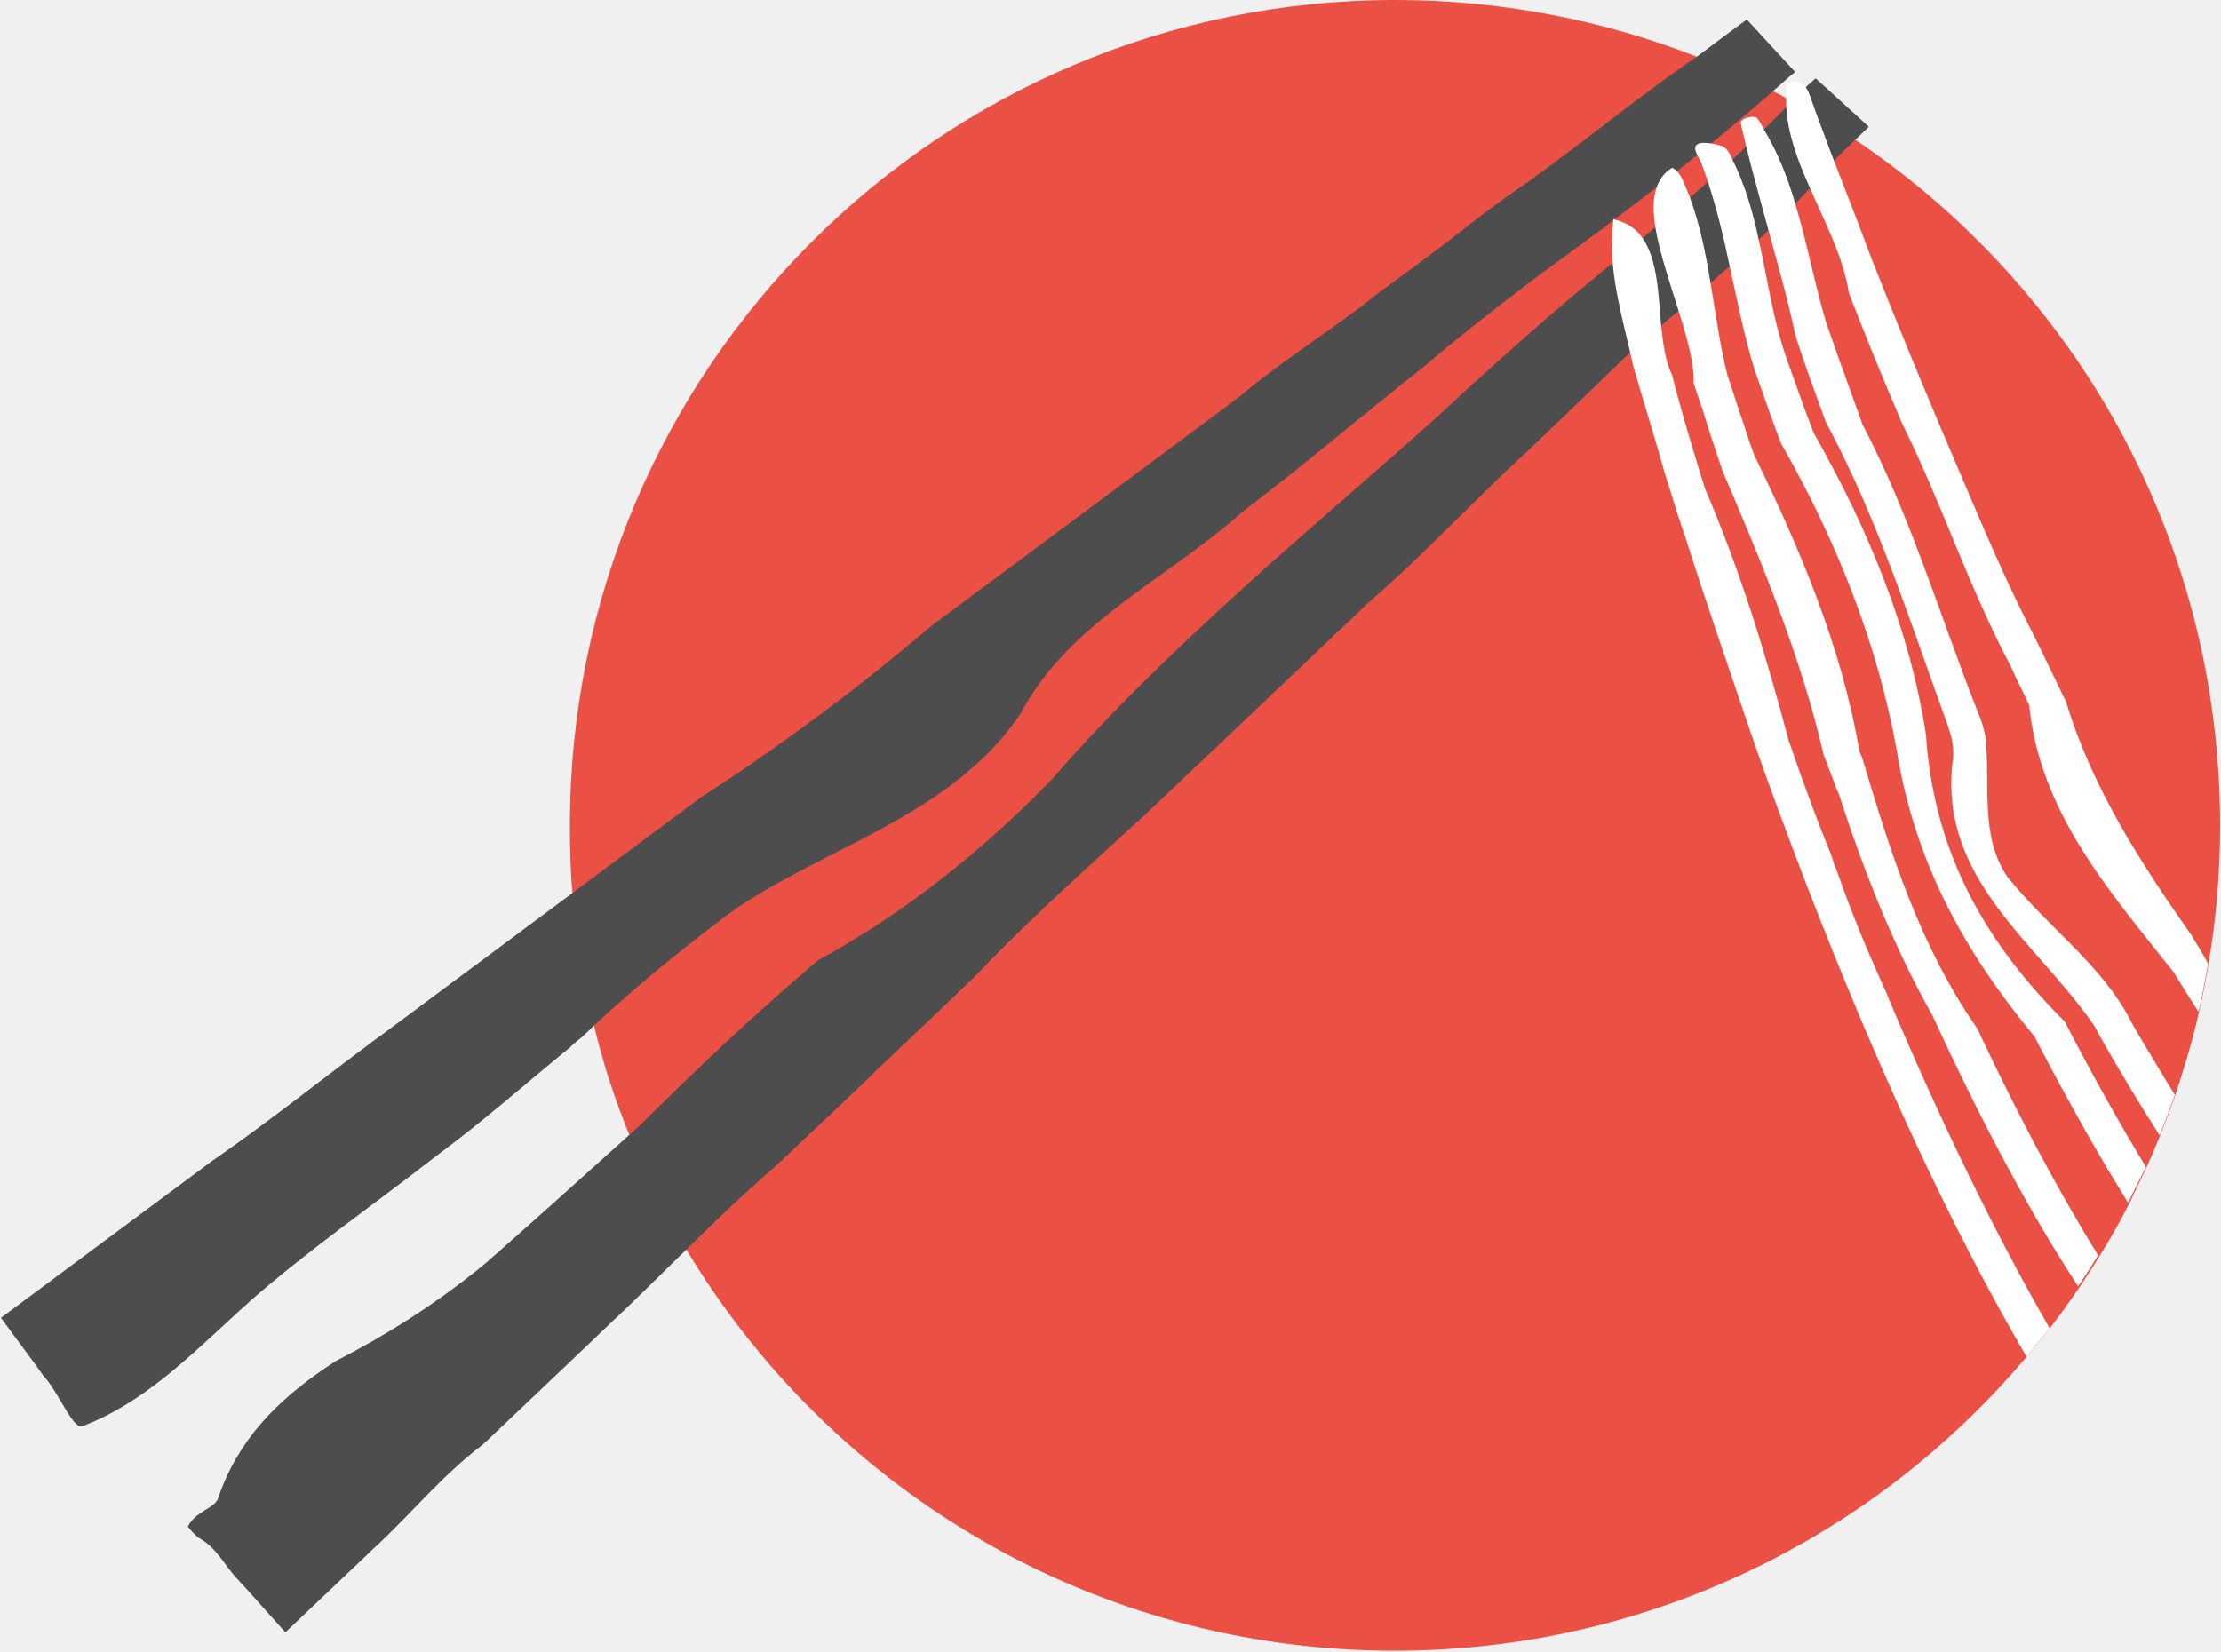
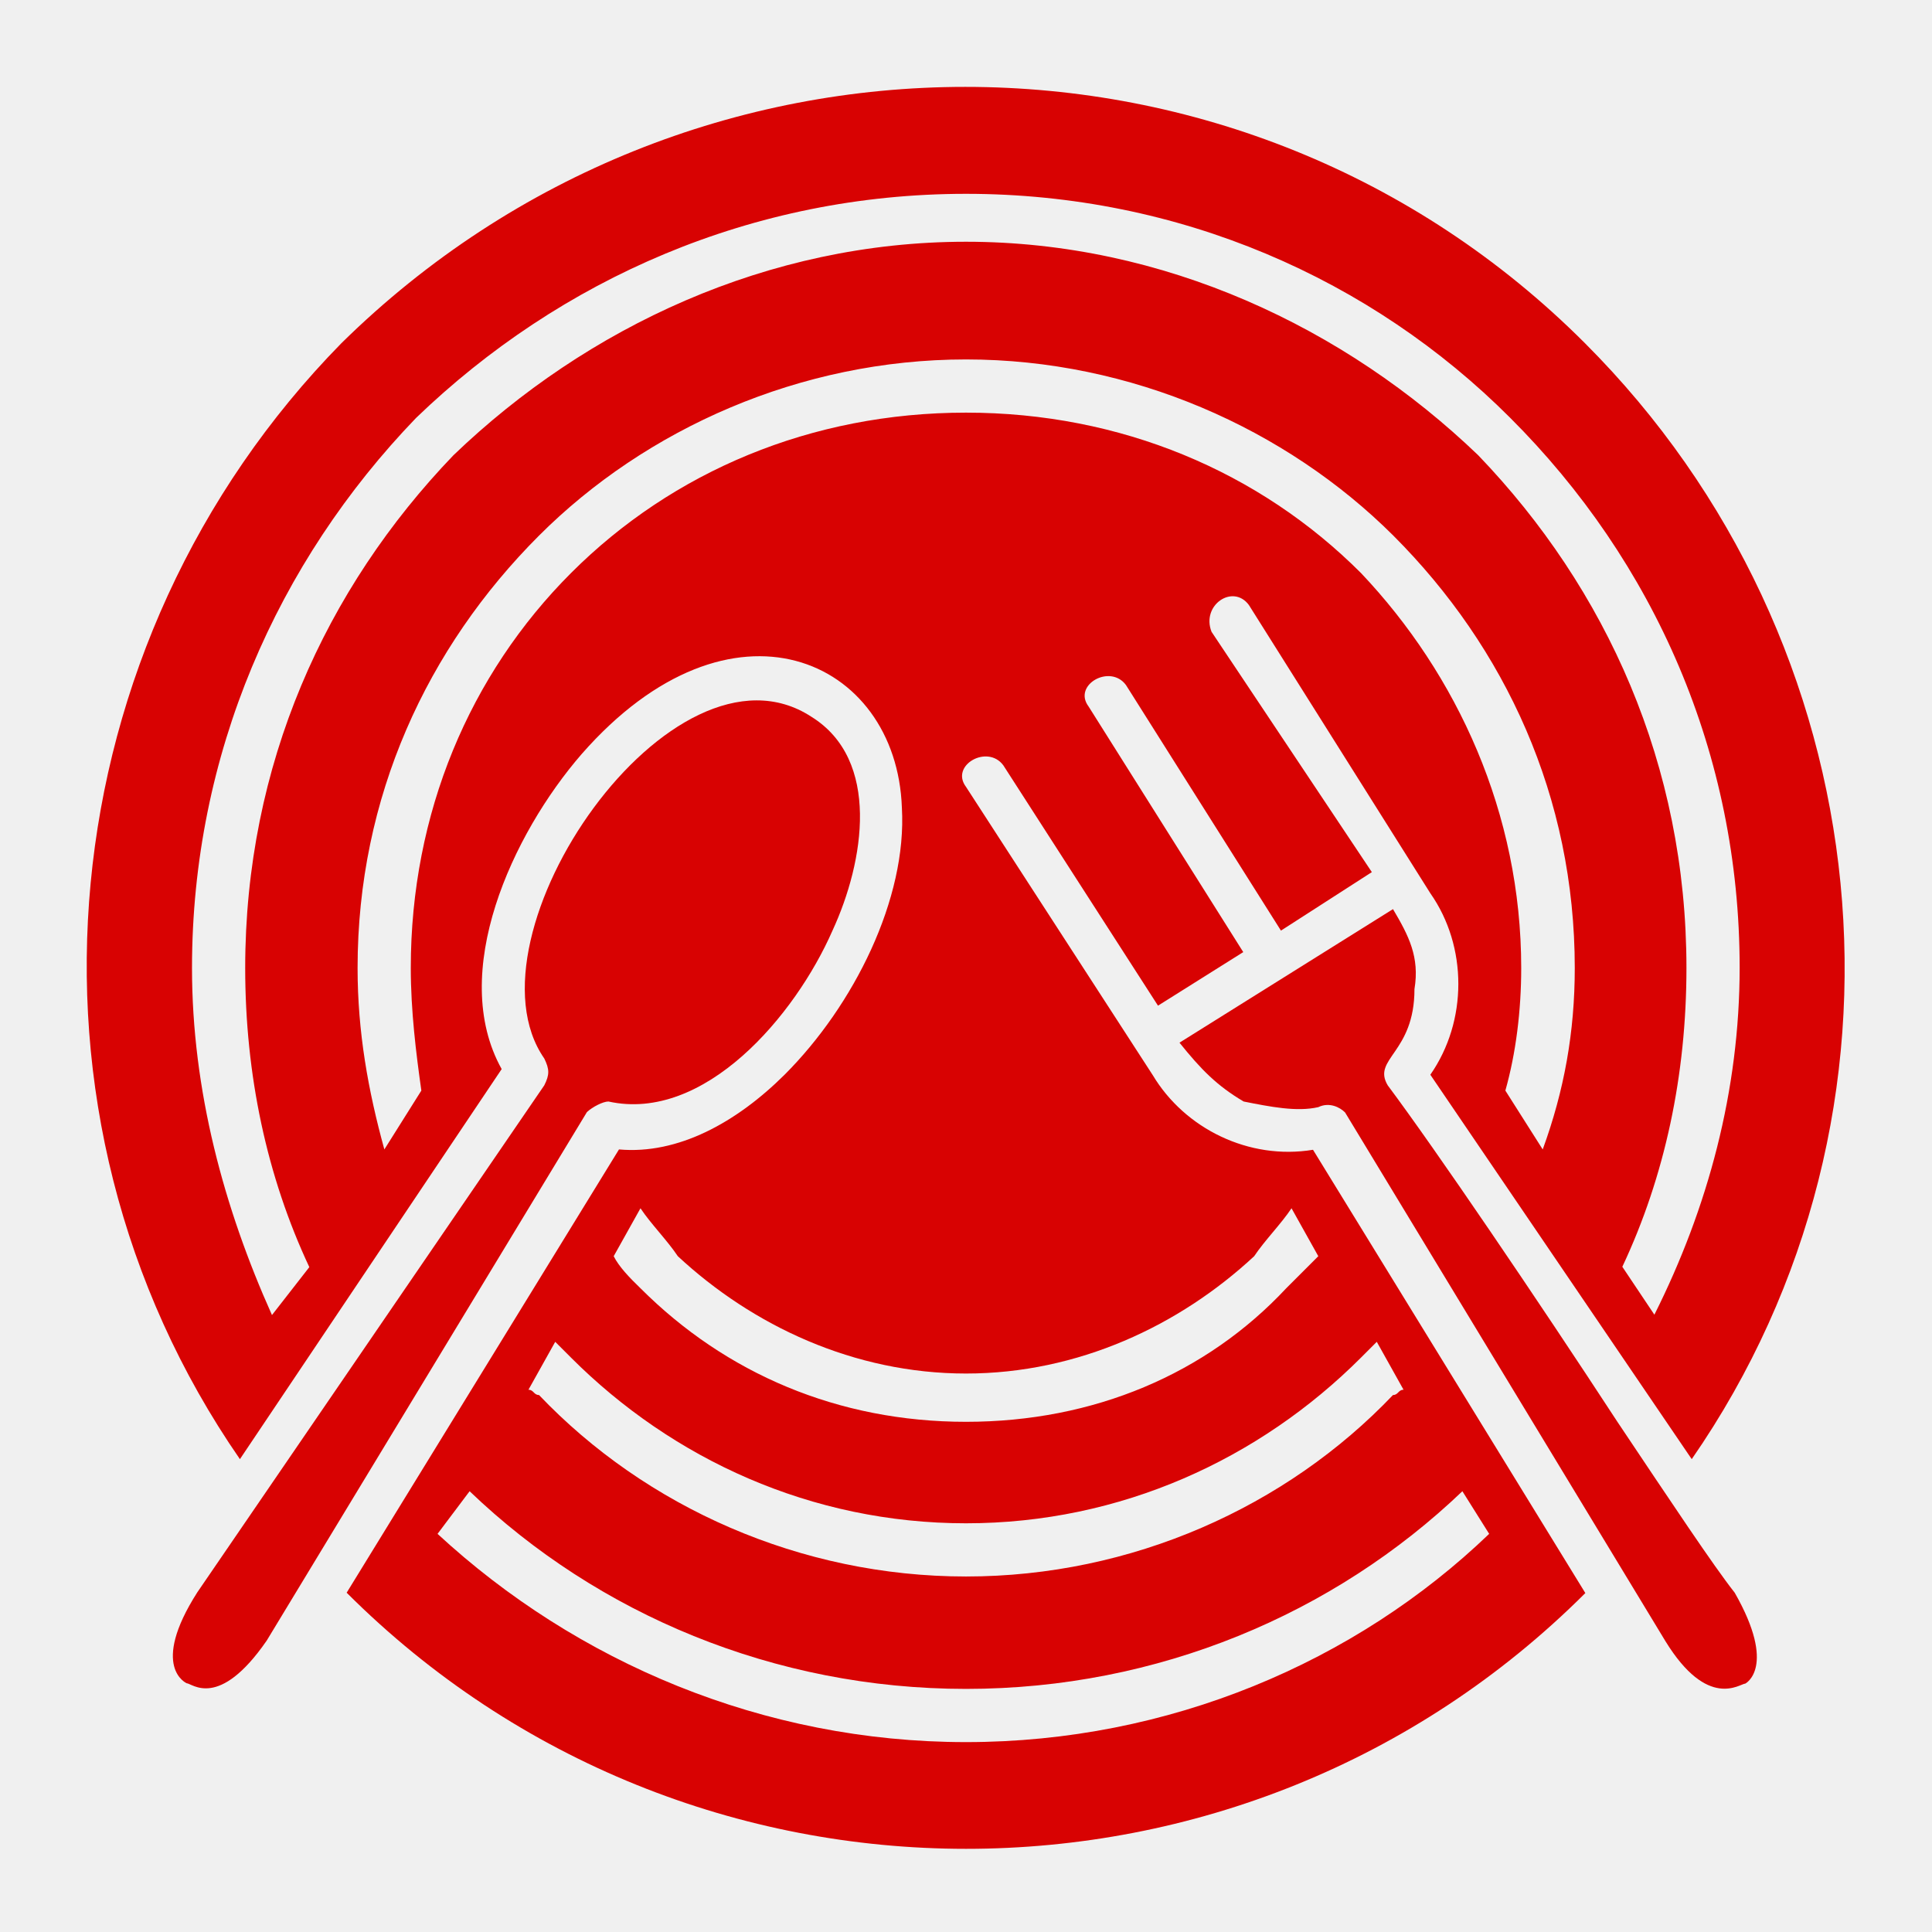
- <svg xmlns="http://www.w3.org/2000/svg" width="1445" zoomAndPan="magnify" viewBox="0 0 1083.75 806.25" height="1075" preserveAspectRatio="xMidYMid meet" version="1.0">
-   <defs>
-     <clipPath id="089f4c6d35">
-       <path d="M 278 0 L 1083.121 0 L 1083.121 805.5 L 278 805.5 Z M 278 0 " clip-rule="nonzero" />
-     </clipPath>
-     <clipPath id="8795d82f94">
-       <path d="M 0.379 9 L 912 9 L 912 797 L 0.379 797 Z M 0.379 9 " clip-rule="nonzero" />
-     </clipPath>
-   </defs>
-   <g clip-path="url(#089f4c6d35)">
-     <path fill="#ea5044" d="M 1083.305 402.715 C 1083.305 425.816 1081.512 448.145 1077.66 470.219 C 1076.379 478.176 1074.84 486.133 1073.043 493.832 C 1069.965 507.691 1065.859 521.039 1061.496 534.387 C 1059.188 541.059 1056.621 547.477 1054.055 554.148 C 1052 559.285 1049.691 564.672 1047.383 569.809 C 1044.559 575.711 1041.738 581.613 1038.914 587.516 C 1034.551 596.242 1029.676 604.715 1024.543 612.926 C 1021.465 618.062 1018.129 623.195 1014.793 628.07 C 1010.176 635 1005.301 641.676 1000.168 648.348 C 996.574 652.969 992.727 657.59 988.875 662.207 C 914.977 749.988 804.121 805.688 680.441 805.688 C 533.664 805.688 405.363 727.145 335.055 610.105 C 324.277 592.137 314.781 573.398 307.082 553.895 C 300.156 536.953 294.512 519.758 290.148 501.789 C 284.758 480.484 281.168 458.668 279.371 436.34 C 278.344 425.301 278.086 414.008 278.086 402.973 C 278.086 180.438 458.48 0 680.953 0 C 733.043 0 783.082 10.012 828.758 27.977 C 841.586 33.109 853.902 38.758 865.965 44.918 C 868.016 45.945 870.07 46.969 872.121 48.254 C 873.148 48.766 873.918 49.281 874.945 49.793 C 879.051 52.105 883.414 54.414 887.52 56.98 C 893.676 60.574 899.836 64.68 905.738 68.531 C 1012.742 140.656 1083.305 263.344 1083.305 402.715 Z M 1083.305 402.715 " fill-opacity="1" fill-rule="nonzero" />
-   </g>
-   <g clip-path="url(#8795d82f94)">
-     <path fill="#4d4d4d" d="M 0.445 643.215 C 0.445 643.215 39.191 614.469 100.262 569.035 C 102.316 567.496 104.367 565.957 106.676 564.418 C 131.312 547.219 155.176 528.227 178.27 511.031 C 180.836 508.977 183.402 507.18 186.223 505.125 C 232.414 470.734 283.988 432.488 337.621 392.449 C 338.902 391.422 340.441 390.395 341.727 389.367 C 380.73 364.215 418.961 335.723 454.887 305.18 C 456.168 304.152 457.711 303.129 458.992 302.102 C 503.129 269.246 546.75 236.906 588.062 206.105 C 593.965 201.742 599.867 197.379 605.512 193.016 C 626.809 175.051 650.676 160.676 671.973 143.48 C 677.105 139.629 682.492 135.777 687.625 131.93 C 694.555 126.797 701.48 121.66 707.898 116.785 C 720.469 106.773 733.301 97.02 745.617 88.809 C 748.695 86.496 751.52 84.445 754.344 82.391 C 779.488 63.91 803.098 44.66 828.242 27.465 C 832.094 24.641 835.43 22.074 838.508 19.766 C 847.488 13.09 852.363 9.496 852.363 9.496 L 875.973 35.164 C 875.973 35.164 875.203 35.676 873.664 36.961 C 834.66 71.867 793.344 103.695 752.801 132.957 C 748.953 135.777 745.105 138.859 741.254 141.684 C 725.859 153.488 710.719 165.297 696.094 177.871 C 692.242 180.953 688.652 184.031 684.801 186.855 C 658.629 207.902 632.711 229.719 606.027 249.996 C 602.434 253.332 598.586 256.414 594.734 259.492 C 560.094 287.215 519.293 308.004 497.996 348.301 C 495.172 352.406 492.094 356.516 489.016 360.109 C 454.375 400.406 401.258 415.035 359.43 443.27 C 357.633 444.551 355.582 446.094 353.785 447.375 C 329.664 465.598 306.059 484.848 283.988 506.152 C 281.938 507.691 280.141 509.234 278.344 511.031 C 257.301 528.227 237.031 546.195 214.965 562.621 C 213.168 563.902 211.371 565.445 209.574 566.727 C 180.836 589.059 150.555 610.105 122.328 634.746 C 120.535 636.543 118.738 638.082 116.684 639.879 C 92.562 661.953 69.984 684.797 40.219 696.09 C 35.34 697.629 29.184 680.176 20.973 671.191 C 19.945 669.652 18.918 668.367 17.891 666.828 C 8.91 654.766 0.445 643.215 0.445 643.215 Z M 96.414 750.246 C 105.906 755.379 108.988 763.336 115.656 770.523 C 116.941 771.805 117.969 773.09 119.25 774.371 C 129.77 786.18 139.266 796.703 139.266 796.703 C 139.266 796.703 154.406 782.328 180.32 757.688 C 181.605 756.406 182.887 755.121 184.426 753.84 C 201.621 737.668 215.734 720.215 235.234 705.328 C 236.262 704.301 237.289 703.531 238.312 702.504 C 254.223 687.363 271.672 670.934 290.148 653.223 C 292.199 651.172 294.254 649.375 296.305 647.32 C 323.508 621.91 348.91 594.703 376.879 570.578 C 378.164 569.551 379.188 568.266 380.473 567.242 C 381.754 566.215 382.781 564.93 384.062 563.902 C 398.176 550.301 414.086 535.926 428.199 521.809 C 429.484 520.527 430.766 519.5 432.051 518.215 C 444.879 506.152 457.711 493.832 470.539 481.512 C 471.824 480.23 473.105 478.945 474.387 477.918 C 497.484 453.535 522.629 430.691 547.52 407.848 C 551.113 404.512 554.703 401.434 558.297 398.094 C 589.09 368.836 619.113 340.344 649.648 311.34 C 652.469 308.516 655.293 305.949 658.371 303.129 C 661.195 300.305 664.02 297.738 666.84 294.914 C 687.113 277.461 705.844 258.211 725.09 239.473 C 728.168 236.395 731.504 233.055 734.84 229.977 C 752.547 213.551 769.738 196.867 787.188 179.926 C 790.523 176.59 794.117 173.254 797.707 169.914 C 832.348 140.141 867.246 111.652 896.758 76.488 C 899.836 73.406 902.656 70.84 904.969 68.531 C 909.586 64.168 911.895 61.859 911.895 61.859 L 885.98 38.242 C 885.98 38.242 885.211 38.758 883.926 40.039 C 882.645 41.066 880.848 42.863 878.281 45.176 C 844.668 81.363 805.148 113.191 766.402 145.273 C 762.809 148.355 759.473 151.434 755.883 154.258 C 738.688 169.402 721.754 184.289 705.074 199.945 C 701.48 203.281 697.891 206.363 694.297 209.699 C 669.148 232.031 643.234 254.359 618.598 276.176 C 615.008 279.512 611.156 282.852 607.566 286.188 C 574.465 316.219 541.363 347.789 512.621 381.156 C 509.285 384.492 505.695 388.086 502.359 391.422 C 471.051 421.707 437.695 447.633 399.203 468.68 C 397.406 470.219 395.355 471.758 393.559 473.555 C 365.59 497.426 338.902 522.836 312.473 549.016 C 310.676 550.559 308.879 552.352 307.082 553.895 C 283.734 574.941 260.383 595.988 237.289 616.266 C 235.492 617.805 233.438 619.344 231.641 620.883 C 210.602 637.566 188.02 651.941 163.898 664.262 C 161.848 665.543 159.793 667.086 157.742 668.367 C 135.418 683.77 116.172 702.504 106.422 731.254 C 104.879 736.129 95.387 737.668 91.793 744.855 C 91.281 745.113 93.332 747.164 96.414 750.246 Z M 96.414 750.246 " fill-opacity="1" fill-rule="nonzero" />
-   </g>
-   <path fill="#ffffff" d="M 1061.238 534.387 C 1058.93 541.059 1056.363 547.477 1053.797 554.148 C 1044.305 539.262 1034.809 523.605 1025.312 506.922 C 1024.289 504.871 1023.004 502.816 1021.98 500.762 C 994.008 459.953 946.539 429.664 952.695 372.43 C 953.465 368.578 953.211 363.699 951.926 358.824 C 951.414 357.285 950.898 355.488 950.387 353.949 C 932.168 303.898 916.258 253.078 890.855 205.848 C 890.086 203.797 889.316 201.484 888.547 199.434 C 886.234 193.016 883.926 186.855 881.875 180.953 C 879.82 175.051 877.77 169.145 875.973 163.242 C 872.379 146.047 867.504 129.105 862.887 112.164 C 859.293 98.816 855.445 85.215 852.109 71.609 C 851.336 68.016 850.312 64.426 849.543 60.832 C 848 57.75 855.957 55.953 857.496 57.75 C 858.777 59.547 859.805 61.344 860.832 63.398 C 867.762 74.949 872.379 87.012 875.973 99.332 C 881.875 118.84 885.465 138.859 891.367 158.367 C 893.422 164.012 895.473 169.914 897.527 175.82 C 900.348 183.777 903.43 191.988 906.508 200.715 C 907.277 202.77 908.047 205.078 908.816 207.133 C 932.168 251.793 946.281 299.535 964.5 345.992 C 965.012 347.273 965.527 348.559 966.039 349.84 C 967.066 352.406 967.836 355.23 968.605 358.312 C 971.684 382.18 965.527 407.59 979.641 428.125 C 1000.168 453.535 1025.828 470.988 1039.941 498.711 C 1040.969 500.762 1042.25 502.816 1043.277 504.613 C 1049.434 514.879 1055.336 524.891 1061.238 534.387 Z M 966.297 505.125 C 965.781 503.844 965.27 502.816 964.5 501.531 C 936.785 461.492 922.672 416.832 908.816 370.375 C 908.305 369.09 907.789 367.809 907.277 366.523 C 898.551 315.191 878.023 267.449 855.957 222.02 C 855.188 219.965 854.418 217.656 853.648 215.602 C 851.594 209.188 849.543 203.027 847.488 197.121 C 846.719 194.555 845.949 192.246 845.18 189.938 C 844.41 187.625 843.641 185.316 842.871 183.004 C 839.277 168.633 837.223 153.23 834.66 138.09 C 832.348 123.973 829.527 109.855 824.652 96.508 C 823.367 93.172 822.086 90.09 820.547 86.754 C 820.031 85.727 819.262 84.699 818.492 83.676 C 817.723 82.906 816.953 82.391 815.926 81.879 C 812.078 84.188 809.512 87.781 808.227 91.887 C 806.434 97.277 806.688 103.695 807.715 110.883 C 809.77 123.203 814.645 137.574 819.004 151.434 C 823.113 164.523 826.703 177.102 826.445 187.113 C 827.988 191.477 829.27 195.84 830.809 199.945 C 832.605 205.848 834.402 211.754 836.453 217.656 C 837.223 219.711 837.738 221.762 838.508 223.816 C 839.277 225.871 839.789 227.922 840.559 229.977 C 860.062 275.406 879.051 321.352 889.828 368.32 C 890.855 370.887 891.625 373.199 892.652 375.766 C 893.676 378.332 894.445 380.641 895.473 383.207 C 895.988 384.746 896.5 386.031 897.27 387.57 C 909.328 424.789 923.699 461.492 942.945 495.629 C 943.973 497.938 945.254 500.508 946.281 502.816 C 969.375 552.352 991.957 594.191 1014.023 627.812 C 1017.359 622.938 1020.695 617.805 1023.773 612.672 C 1004.273 581.102 984.77 544.398 966.297 505.125 Z M 1047.125 569.551 C 1034.297 548.504 1021.723 525.918 1009.406 502.301 C 1008.891 501.02 1008.121 499.992 1007.609 498.711 C 969.633 460.98 944.996 418.371 940.121 363.188 C 940.121 361.906 939.867 360.621 939.867 359.082 C 931.91 306.977 911.383 257.695 884.953 211.238 C 884.184 209.188 883.414 207.133 882.645 205.078 C 880.332 199.176 878.281 193.273 876.227 187.367 C 874.434 182.492 872.637 177.617 871.098 172.996 C 864.938 154.773 862.371 135.523 858.008 116.27 C 855.188 102.926 851.336 89.836 845.18 77.516 C 844.922 77 844.668 76.23 844.41 75.719 C 843.383 73.664 841.844 71.867 839.789 71.098 C 837.996 70.586 836.453 70.328 835.172 70.07 C 825.934 68.531 826.449 72.383 828.242 75.719 C 829.012 77.516 830.297 79.312 830.297 79.824 C 831.324 82.648 832.348 85.727 833.375 88.551 C 837.738 102.156 841.074 115.758 843.895 129.363 C 847.746 146.816 851.082 164.012 856.215 180.695 C 857.496 184.547 859.035 188.395 860.32 192.246 C 862.371 198.148 864.426 204.051 866.734 210.211 C 867.504 212.266 868.273 214.32 869.043 216.371 C 895.473 262.574 916 313.395 925.496 366.012 C 926.008 368.578 926.266 371.145 926.777 373.453 C 936.273 423.504 959.109 465.344 992.727 505.895 C 993.754 507.949 995.035 510.258 996.062 512.312 C 1010.43 539.777 1024.543 564.672 1038.402 587.004 Z M 1073.301 463.031 C 1072.273 461.234 1070.988 459.438 1069.965 457.387 C 1044.816 421.453 1020.953 385.004 1008.121 342.398 C 1007.609 341.113 1006.84 340.086 1006.324 338.805 C 1002.219 330.332 998.113 321.605 993.754 312.879 C 993.238 311.598 992.469 310.312 991.957 309.285 C 991.441 308.004 990.672 306.719 990.16 305.695 C 974.762 275.406 961.934 243.578 948.59 212.523 C 947.562 210.211 946.539 207.902 945.766 205.848 C 935.246 180.953 925.754 157.852 917.543 137.062 C 915.488 131.672 913.18 126.281 911.383 121.406 C 905.992 106.773 900.348 92.656 894.961 78.539 C 892.137 71.355 889.57 64.168 886.75 56.723 C 885.465 53.387 884.438 50.051 883.156 46.715 C 882.898 45.945 882.645 45.43 882.645 45.43 C 882.387 44.402 881.617 43.379 881.105 42.605 C 880.332 41.836 879.562 41.066 878.539 40.555 C 876.742 39.527 874.434 39.527 872.121 40.297 C 871.609 42.863 871.609 45.43 871.609 47.996 C 871.609 49.281 871.609 50.82 871.609 52.105 C 872.379 65.449 877.254 78.539 883.156 91.633 C 890.598 108.828 899.578 125.77 902.145 142.965 C 904.199 148.355 906.508 154 908.816 159.906 C 914.207 173.508 920.105 187.883 926.523 202.77 C 927.293 204.824 928.32 207.133 929.344 209.188 C 947.82 246.66 960.648 286.445 981.18 325.199 C 981.949 326.996 982.719 328.539 983.488 330.332 C 985.027 333.672 986.824 337.008 988.363 340.344 C 988.875 341.629 989.645 342.91 990.16 344.195 C 995.293 396.043 1028.648 434.285 1060.727 474.582 C 1062.008 476.637 1063.035 478.434 1064.316 480.484 C 1067.141 485.105 1069.965 489.469 1072.785 493.832 C 1074.582 486.133 1076.121 478.176 1077.406 470.219 C 1076.121 467.91 1074.84 465.598 1073.301 463.031 Z M 921.902 488.188 L 920.363 484.336 C 911.383 464.57 903.43 445.578 896.5 425.559 C 895.988 424.273 895.473 422.992 894.961 421.707 C 893.676 417.09 892.137 414.008 890.598 409.902 C 890.086 408.617 889.57 407.336 889.059 406.051 C 884.184 393.477 879.562 380.898 875.203 368.32 C 874.434 365.754 873.406 363.445 872.637 360.879 C 861.859 320.066 849.285 278.742 831.836 238.191 C 831.324 236.137 830.555 234.082 830.039 232.285 C 829.527 230.234 828.758 228.438 828.242 226.383 C 826.445 220.734 824.906 215.348 823.367 210.211 C 822.086 205.848 820.801 201.23 819.52 196.609 C 818.234 191.988 816.953 187.625 815.926 183.004 C 812.59 176.59 811.562 167.863 810.539 158.879 C 809.254 143.477 808.742 126.793 801.559 116.27 C 798.477 111.906 794.371 108.828 788.215 107.289 C 787.957 107.289 787.699 107.031 787.188 107.031 C 787.188 107.289 787.188 107.801 787.188 108.059 C 786.418 114.988 786.418 121.66 786.93 128.336 C 788.215 143.223 792.062 157.34 795.398 171.711 C 795.91 174.023 796.426 176.332 796.938 178.641 C 798.223 183.004 799.504 187.367 800.785 191.73 C 804.637 204.824 808.742 217.914 812.336 231.004 C 814.129 236.648 815.926 242.297 817.723 248.199 C 818.234 250.254 819.004 252.305 819.777 254.359 C 820.289 256.414 821.059 258.465 821.828 260.52 C 832.094 292.859 843.125 324.688 853.902 356.516 C 854.672 358.824 855.699 361.391 856.469 363.957 C 864.168 386.031 872.637 408.617 881.359 431.461 C 916.516 522.578 952.695 600.352 988.875 662.207 C 992.727 657.586 996.316 652.969 1000.168 648.348 C 973.992 602.918 947.82 549.273 921.902 488.188 Z M 921.902 488.188 " fill-opacity="1" fill-rule="nonzero" />
+ <svg xmlns="http://www.w3.org/2000/svg" width="1080" zoomAndPan="magnify" viewBox="0 0 810 810" height="1080" preserveAspectRatio="xMidYMid meet" version="1.0">
+   <path fill="#d80202" d="M 145.34 667.75 L 259.512 481.906 C 284.18 484.121 308.699 470.676 328.934 450.586 C 358.031 421.484 380.332 376.723 378.117 338.605 C 375.902 275.969 306.484 244.648 243.855 316.152 C 214.758 349.688 187.879 407.891 210.328 448.223 L 100.586 611.758 C 0 466.246 20.086 269.32 143.125 143.898 C 288.609 0.602 521.391 0.602 664.512 143.898 C 789.766 269.172 810 466.246 709.266 611.758 L 599.672 450.586 C 615.328 428.133 615.328 396.812 599.672 374.504 L 523.605 253.66 C 516.957 244.648 503.516 253.66 507.949 264.891 L 575.152 365.641 L 537.047 390.164 L 472.059 287.195 C 465.41 278.184 449.605 287.195 456.398 296.207 L 521.242 399.176 L 485.496 421.633 L 420.656 320.879 C 414.012 311.867 398.207 320.879 405 329.891 L 483.281 450.734 C 496.723 473.188 523.605 486.484 550.488 482.051 L 664.66 667.898 C 521.391 810.898 288.609 810.898 145.34 667.75 Z M 405 81.262 C 315.492 81.262 234.848 117.012 174.438 175.219 C 116.242 235.641 80.496 316.301 80.496 405.824 C 80.496 457.234 93.938 506.574 114.027 551.34 L 129.684 531.246 C 111.812 493.133 102.801 450.586 102.801 405.824 C 102.801 320.73 136.328 246.867 190.094 190.875 C 246.07 137.102 322.141 101.352 405 101.352 C 487.859 101.352 563.93 137.25 619.758 190.875 C 673.523 246.867 707.051 320.73 707.051 405.824 C 707.051 450.586 698.043 493.133 680.168 531.098 L 693.609 551.191 C 716.062 506.43 729.355 457.234 729.355 405.676 C 729.355 316.152 693.609 235.492 633.051 175.07 C 575.004 117.012 494.508 81.262 405 81.262 Z M 183.445 643.078 C 241.641 696.852 319.922 730.387 405 730.387 C 490.078 730.387 568.359 696.852 624.34 643.078 L 613.113 625.203 C 559.348 676.613 485.496 708.078 405 708.078 C 324.504 708.078 250.504 676.613 196.887 625.203 Z M 405 150.695 C 335.578 150.695 270.738 179.797 225.984 224.559 C 179.016 271.539 149.918 334.176 149.918 405.824 C 149.918 432.711 154.348 457.234 161.145 481.906 L 176.652 457.234 C 174.438 441.574 172.223 423.699 172.223 405.824 C 172.223 340.969 196.887 282.766 239.426 240.219 C 281.965 197.672 340.16 173 405 173 C 469.84 173 528.035 197.672 570.574 240.219 C 610.898 282.766 637.777 340.969 637.777 405.824 C 637.777 423.699 635.562 441.574 631.133 457.234 L 646.789 481.906 C 655.797 457.234 660.23 432.711 660.23 405.824 C 660.23 334.176 631.133 271.539 584.164 224.559 C 539.262 179.797 474.422 150.695 405 150.695 Z M 221.555 582.656 C 223.77 582.656 223.77 584.871 225.984 584.871 C 270.738 631.852 335.578 660.953 405 660.953 C 474.422 660.953 539.262 631.852 584.016 584.871 C 586.23 584.871 586.23 582.656 588.445 582.656 L 577.223 562.566 C 575.004 564.781 572.789 566.996 570.574 569.215 C 528.035 611.758 469.84 638.648 405 638.648 C 340.16 638.648 281.965 611.758 239.426 569.215 C 237.211 566.996 234.996 564.781 232.777 562.566 Z M 257.297 526.668 C 259.512 531.098 263.945 535.68 268.523 540.109 C 304.266 575.859 351.383 596.102 405 596.102 C 458.617 596.102 505.734 576.008 539.262 540.109 C 543.691 535.68 548.27 531.098 552.703 526.668 L 541.477 506.574 C 537.047 513.223 530.25 520.02 525.82 526.668 C 494.508 555.77 451.969 575.859 405 575.859 C 358.031 575.859 315.492 555.77 284.18 526.668 C 279.75 520.02 272.953 513.223 268.523 506.574 Z M 257.297 526.668 " fill-opacity="1" fill-rule="nonzero" />
+   <path fill="#d80202" d="M 521.391 461.812 C 510.164 455.164 503.516 448.371 494.508 437.145 L 584.016 381.152 C 590.66 392.379 595.242 401.246 593.023 414.688 C 593.023 441.574 575.152 443.789 581.801 455.02 C 601.887 481.906 644.426 544.543 678.102 596.102 C 700.551 629.637 718.426 656.523 727.285 667.75 C 745.16 699.066 731.719 705.863 731.719 705.863 C 729.504 705.863 716.062 717.09 698.188 687.988 L 563.926 466.395 C 561.711 464.176 557.281 461.961 552.703 464.176 C 543.691 466.246 532.613 464.031 521.391 461.812 Z M 521.391 461.812 " fill-opacity="1" fill-rule="nonzero" />
+   <path fill="#d80202" d="M 349.02 390.164 C 333.363 425.914 295.258 470.676 255.082 461.812 C 252.867 461.812 248.434 464.031 246.07 466.246 L 111.812 687.84 C 91.723 716.945 80.496 705.715 78.281 705.715 C 78.281 705.715 62.625 699.066 82.715 667.602 L 228.199 455.02 C 230.414 450.586 230.414 448.371 228.199 443.789 C 192.457 392.379 281.965 262.527 340.16 300.492 C 369.258 318.516 362.461 361.062 349.02 390.164 Z M 349.02 390.164 " fill-opacity="1" fill-rule="nonzero" />
</svg>
